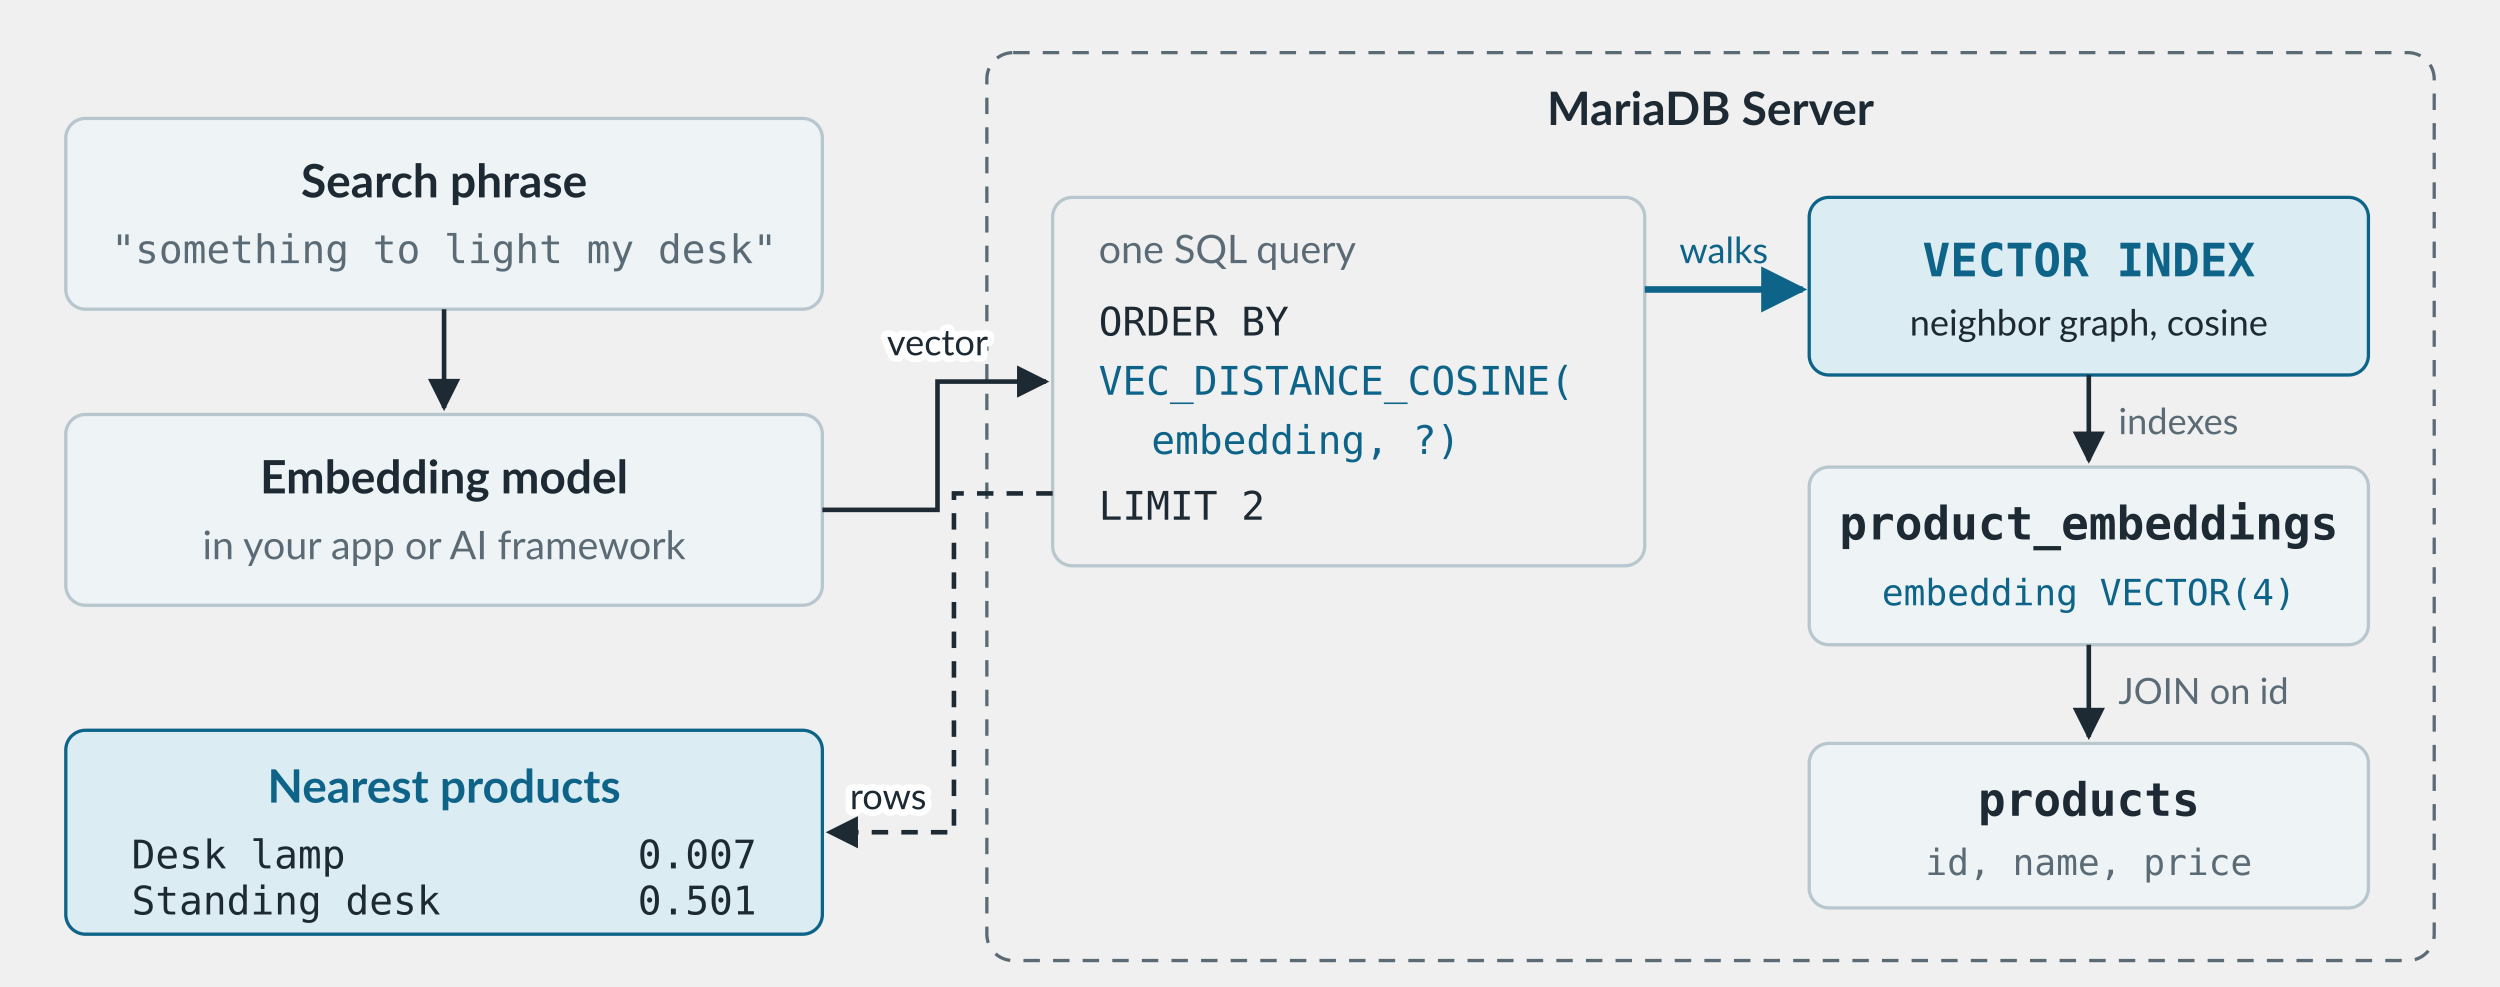
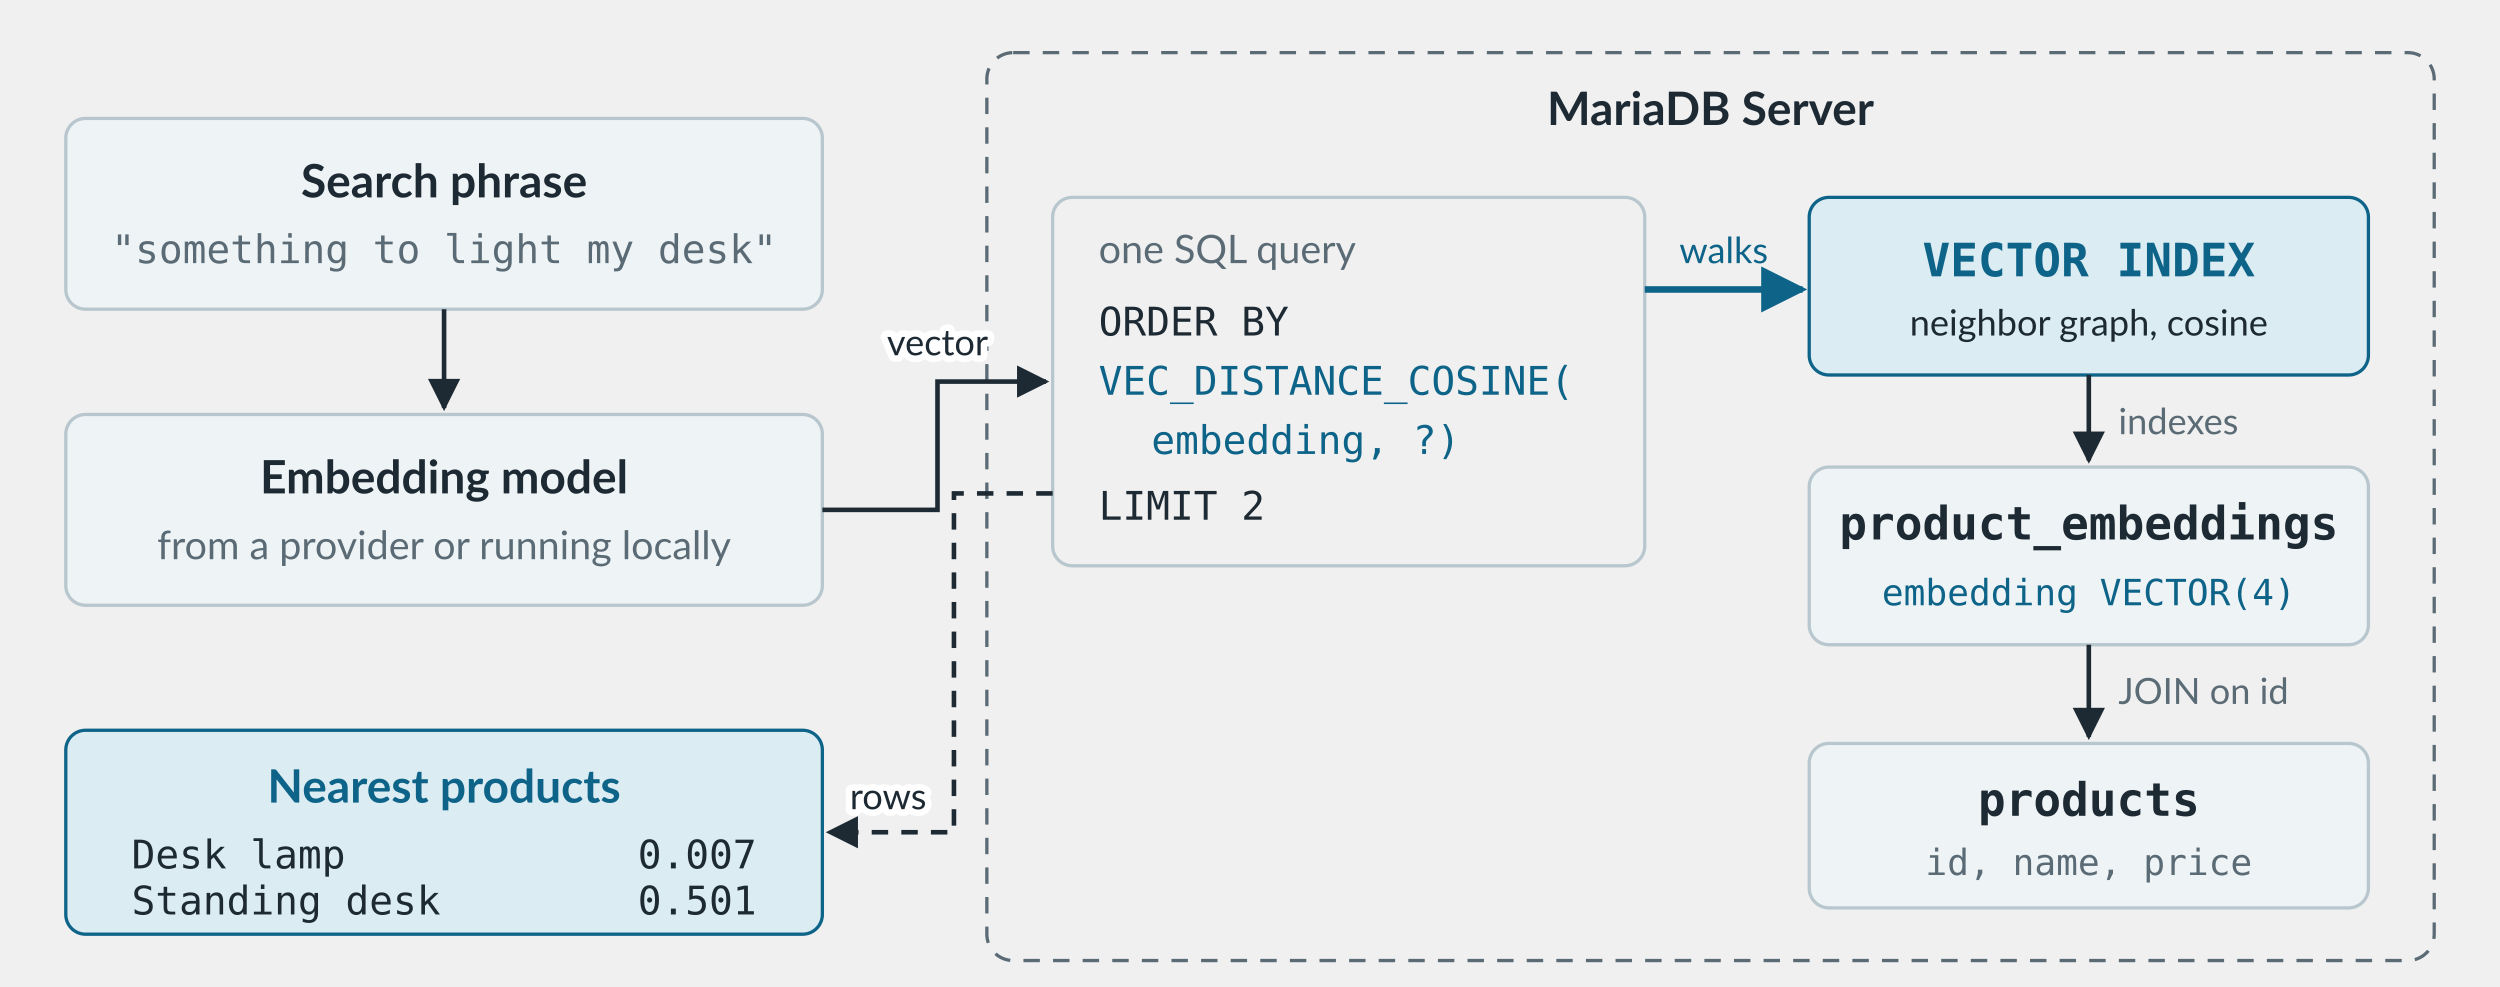
- <svg xmlns="http://www.w3.org/2000/svg" width="760" height="300" viewBox="0 0 760 300" role="img" aria-label="Semantic search: your application turns the search phrase into a vector with an embedding model, then sends one SQL query to MariaDB Server. The query walks the vector index on the product_embeddings table, joins the products table for names, and returns the two nearest products with their distances.">
+ <svg xmlns="http://www.w3.org/2000/svg" width="760" height="300" viewBox="0 0 760 300" role="img" aria-label="Semantic search: your application calls an embedding model, from a provider or running locally, to turn the search phrase into a vector, then sends one SQL query to MariaDB Server. The query walks the vector index on the product_embeddings table, joins the products table for names, and returns the two nearest products with their distances.">
  <defs>
    <marker id="a" viewBox="0 0 10 10" refX="9" refY="5" markerWidth="7" markerHeight="7" orient="auto-start-reverse">
      <path class="mk" d="M0,0 L10,5 L0,10 z" />
    </marker>
    <marker id="ac" viewBox="0 0 10 10" refX="9" refY="5" markerWidth="7" markerHeight="7" orient="auto-start-reverse">
      <path class="mkacc" d="M0,0 L10,5 L0,10 z" />
    </marker>
  </defs>
  <style>
  text { fill: #1d2a33; font: 13px Lato, "Helvetica Neue", Arial, sans-serif; }
  .mono { font-family: "JetBrains Mono", Menlo, Consolas, monospace; font-size: 12px; font-variant-ligatures: none; }
  .t { font-weight: 700; font-size: 14px; } .sm { font-size: 12px; } .xs { font-size: 11px; }
  .mut { fill: #5b6b75; } .acct { fill: #0E6488; }
  .box { fill: #eef3f6; stroke: #b8c6ce; } .plain { fill: none; stroke: #b8c6ce; }
  .accbox { fill: #dcecf3; stroke: #0E6488; } .frame { fill: none; stroke: #5b6b75; stroke-dasharray: 5 4; }
  .ln { fill: none; stroke: #1d2a33; stroke-width: 1.4; } .dash { stroke-dasharray: 5 4; }
  .acc { stroke: #0E6488; stroke-width: 2; } .mut-ln { stroke: #5b6b75; }
  .fillacc { fill: #0E6488; } .fillsoft { fill: #dcecf3; } .fillpanel { fill: #eef3f6; }
  .halo { paint-order: stroke; stroke: #ffffff; stroke-width: 4px; stroke-linejoin: round; }
  .on { fill: #ffffff; } .cmd { font-size: 10.5px; font-variant-ligatures: none; }
  .mk { fill: #1d2a33; } .mkacc { fill: #0E6488; }
</style>
  <rect class="box" x="20" y="36" width="230" height="58" rx="6" />
  <text class="t" x="135" y="60" text-anchor="middle">Search phrase</text>
  <text class="mono sm mut" x="135" y="80" text-anchor="middle">"something to light my desk"</text>
  <line class="ln" x1="135" y1="94" x2="135" y2="124" marker-end="url(#a)" />
  <rect class="box" x="20" y="126" width="230" height="58" rx="6" />
  <text class="t" x="135" y="150" text-anchor="middle">Embedding model</text>
-   <text class="sm mut" x="135" y="170" text-anchor="middle">in your app or AI framework</text>
+   <text class="sm mut" x="135" y="170" text-anchor="middle">from a provider or running locally</text>
  <rect class="accbox" x="20" y="222" width="230" height="62" rx="6" />
  <text class="t acct" x="135" y="244" text-anchor="middle">Nearest products</text>
  <text class="mono sm" x="40" y="264">Desk lamp</text>
  <text class="mono sm" x="230" y="264" text-anchor="end">0.007</text>
  <text class="mono sm" x="40" y="278">Standing desk</text>
  <text class="mono sm" x="230" y="278" text-anchor="end">0.501</text>
  <rect class="frame" x="300" y="16" width="440" height="276" rx="8" />
  <text class="t" x="520" y="38" text-anchor="middle">MariaDB Server</text>
  <rect class="plain" x="320" y="60" width="180" height="112" rx="6" />
  <text class="sm mut" x="334" y="80">one SQL query</text>
  <text class="mono sm" x="334" y="102">ORDER BY</text>
  <text class="mono sm acct" x="334" y="120">VEC_DISTANCE_COSINE(</text>
  <text class="mono sm acct" x="350" y="138">embedding, ?)</text>
  <text class="mono sm" x="334" y="158">LIMIT 2</text>
  <rect class="accbox" x="550" y="60" width="170" height="54" rx="6" />
  <text class="mono t acct" x="635" y="84" text-anchor="middle">VECTOR INDEX</text>
  <text class="xs" x="635" y="102" text-anchor="middle">neighbor graph, cosine</text>
  <rect class="box" x="550" y="142" width="170" height="54" rx="6" />
  <text class="mono t" x="635" y="164" text-anchor="middle">product_embeddings</text>
  <text class="mono xs acct" x="635" y="184" text-anchor="middle">embedding VECTOR(4)</text>
  <rect class="box" x="550" y="226" width="170" height="50" rx="6" />
  <text class="mono t" x="635" y="248" text-anchor="middle">products</text>
  <text class="mono xs mut" x="635" y="266" text-anchor="middle">id, name, price</text>
  <line class="ln acc" x1="500" y1="88" x2="548" y2="88" marker-end="url(#ac)" />
  <text class="xs acct" x="524" y="80" text-anchor="middle">walks</text>
  <line class="ln" x1="635" y1="114" x2="635" y2="140" marker-end="url(#a)" />
  <text class="xs mut" x="644" y="132">indexes</text>
  <line class="ln" x1="635" y1="196" x2="635" y2="224" marker-end="url(#a)" />
  <text class="xs mut" x="644" y="214">JOIN on id</text>
  <path class="ln" d="M250,155 H285 V116 H318" marker-end="url(#a)" />
  <text class="xs halo" x="285" y="108" text-anchor="middle">vector</text>
  <path class="ln dash" d="M320,150 H290 V253 H252" marker-end="url(#a)" />
  <text class="xs halo" x="270" y="246" text-anchor="middle">rows</text>
</svg>
